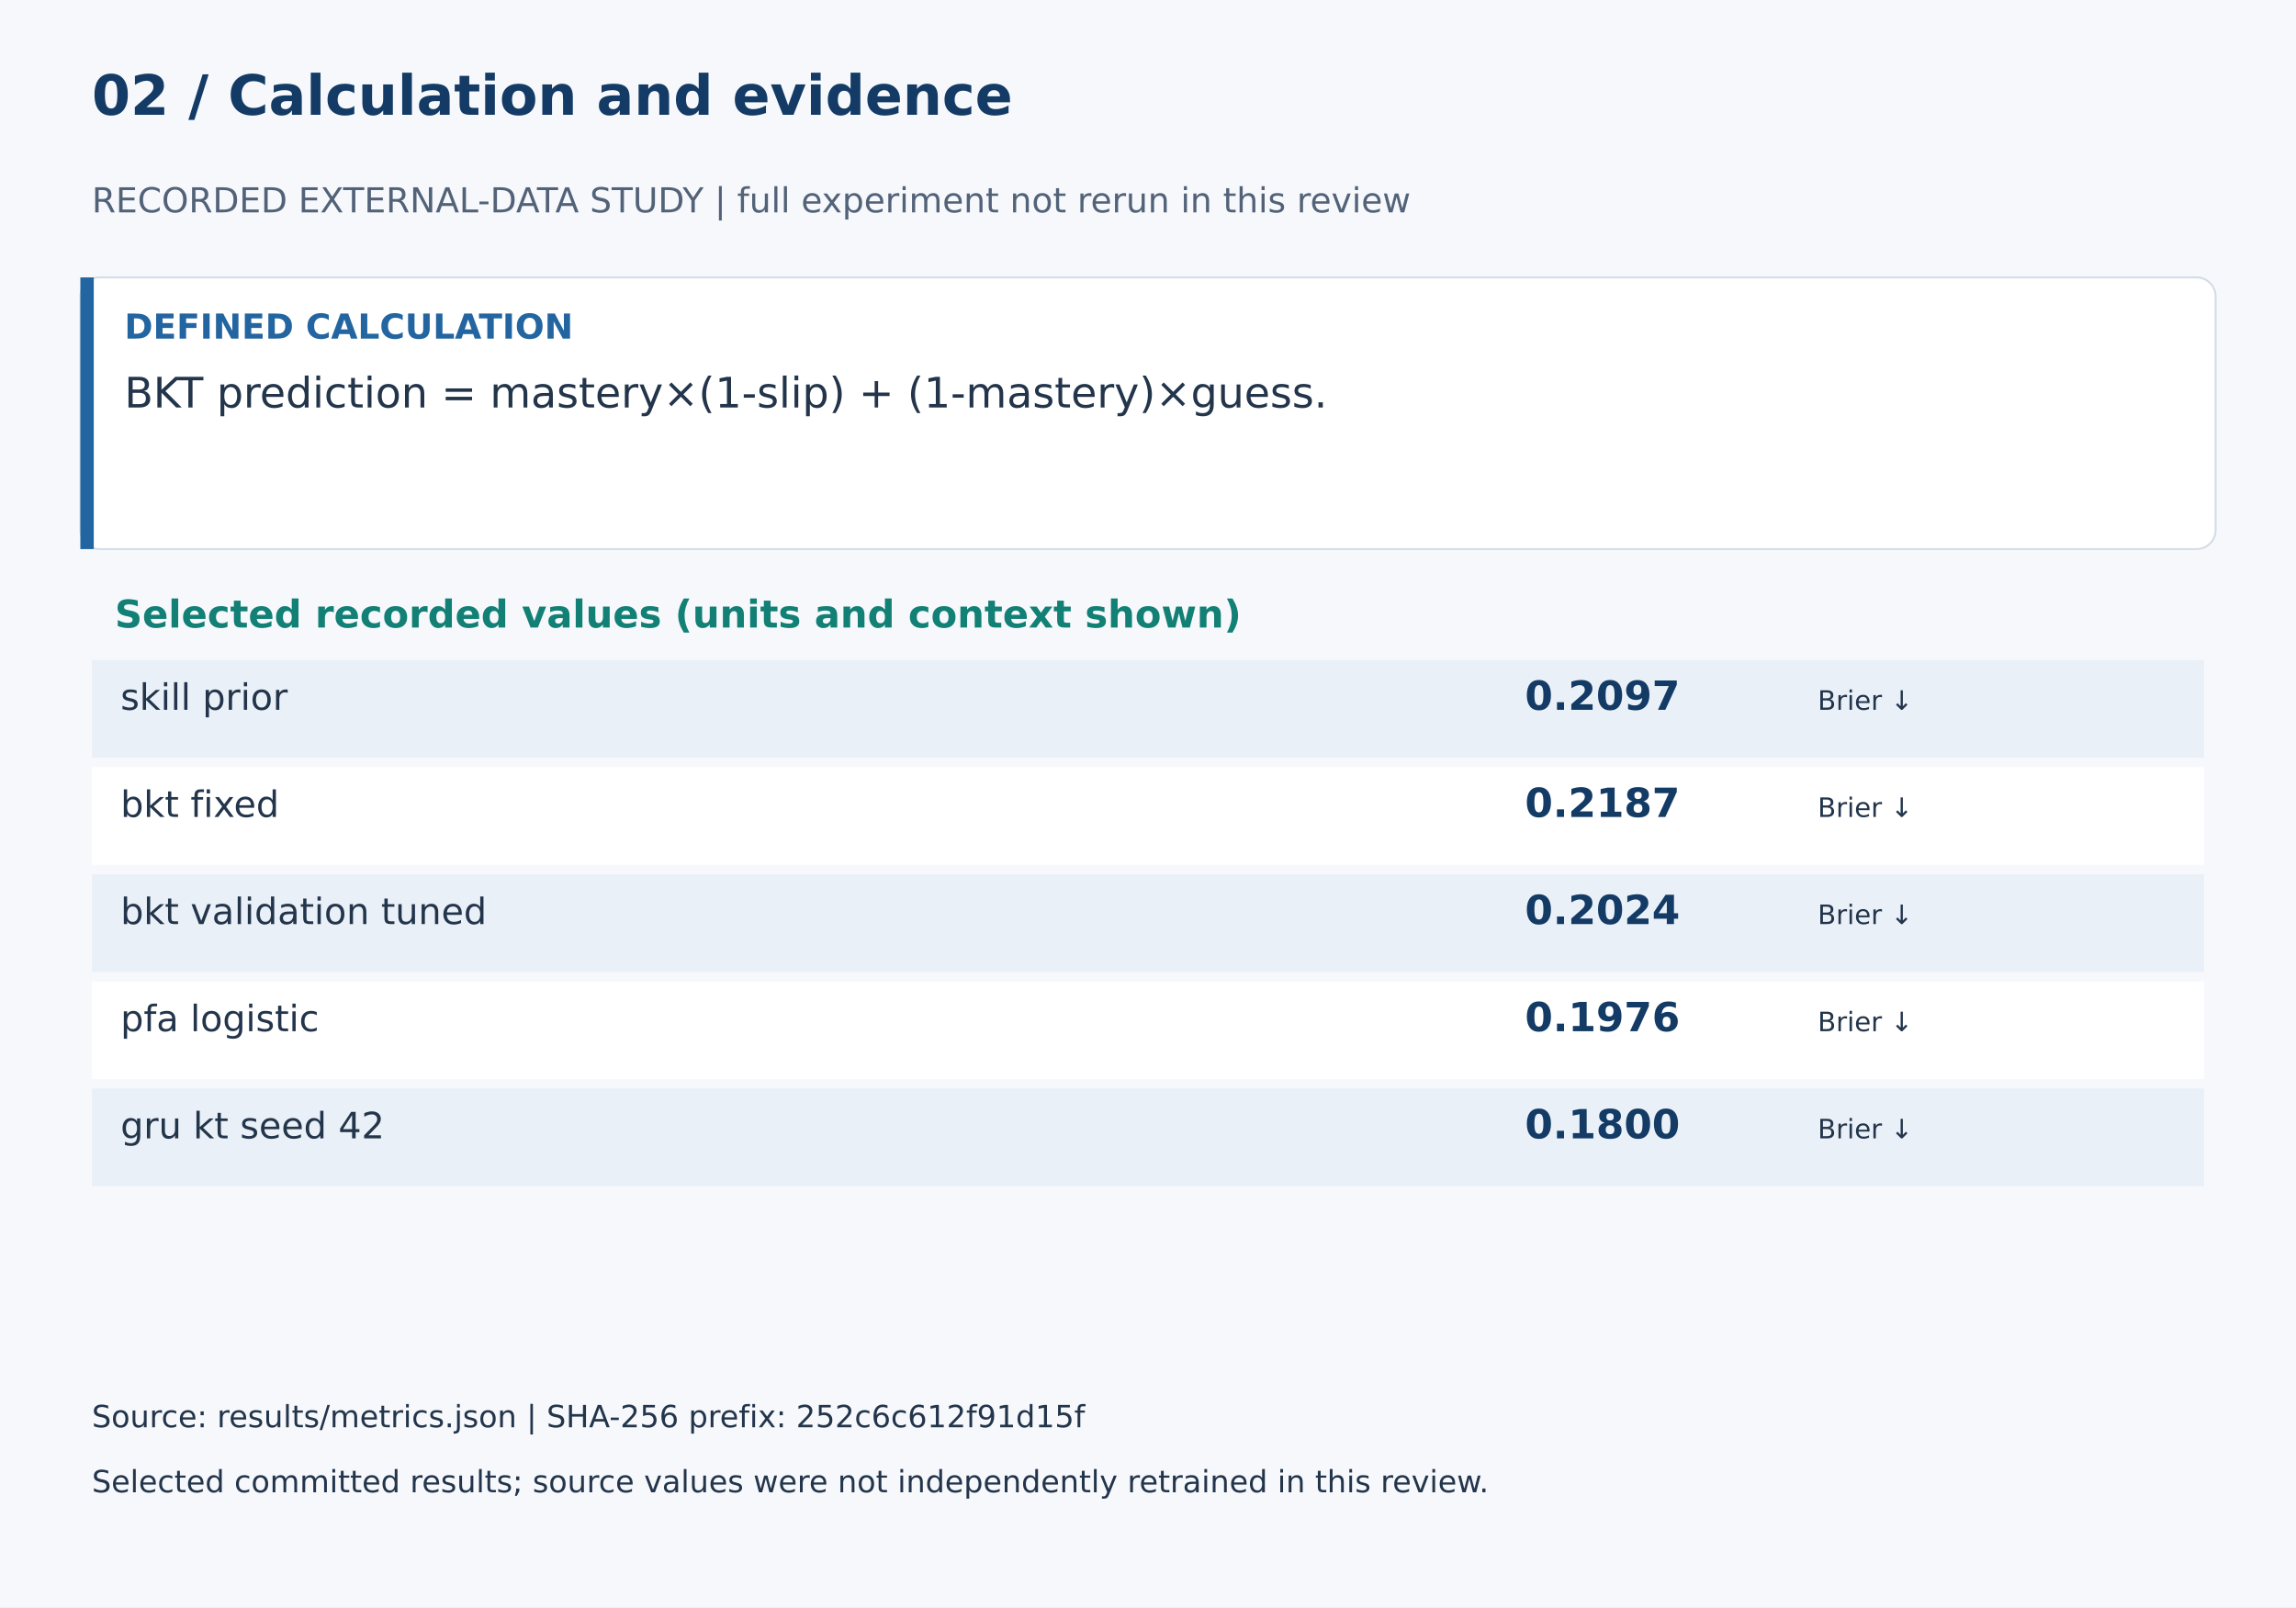
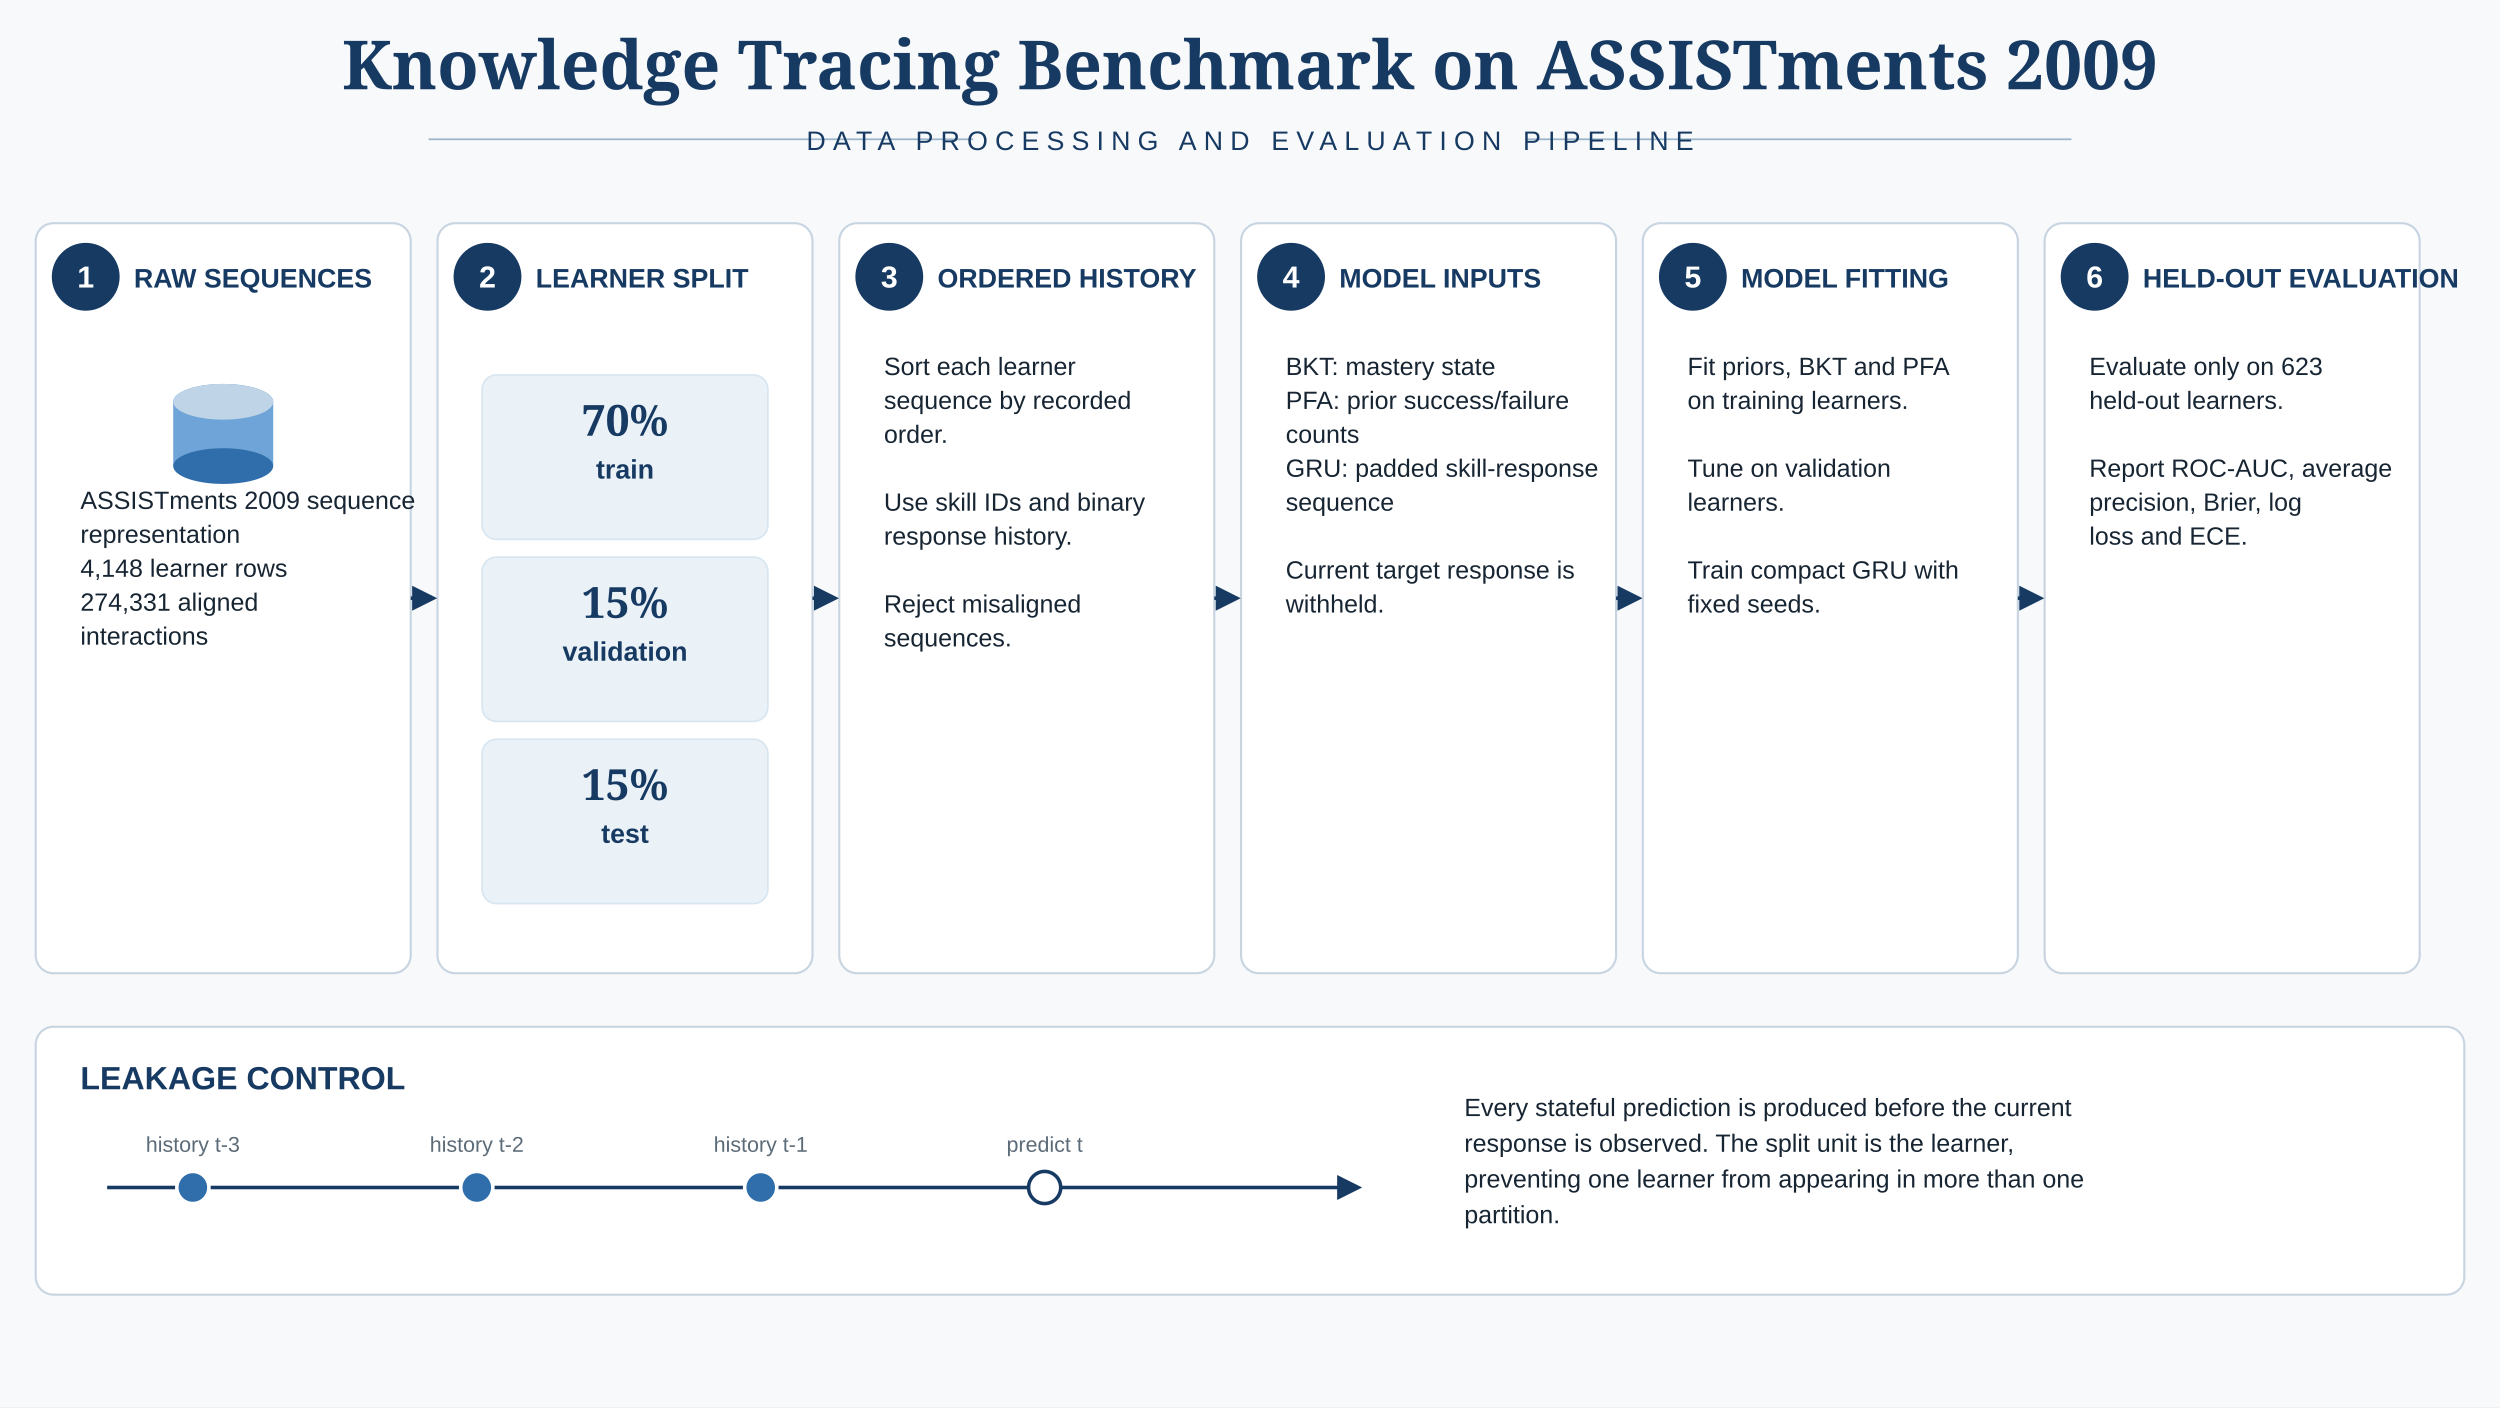
- <svg xmlns="http://www.w3.org/2000/svg" width="1200" height="840" viewBox="0 0 1200 840" role="img">
-   <rect width="1200" height="840" fill="#f6f8fc" />
-   <text x="48" y="60" font-family="DejaVu Sans,Arial,sans-serif" font-size="29" fill="#133b65" font-weight="700">02 / Calculation and evidence</text>
-   <text x="48" y="111" font-family="DejaVu Sans,Arial,sans-serif" font-size="18" fill="#526278" font-weight="400">RECORDED EXTERNAL-DATA STUDY | full experiment not rerun in this review</text>
-   <rect x="42" y="145" width="1116" height="142" rx="10" fill="white" stroke="#d2dce7" />
-   <rect x="42" y="145" width="7" height="142" fill="#2365a0" />
-   <text x="65" y="177" font-family="DejaVu Sans,Arial,sans-serif" font-size="18" fill="#2365a0" font-weight="700">DEFINED CALCULATION</text>
-   <text x="65" y="213" font-family="DejaVu Sans,Arial,sans-serif" font-size="22" fill="#23354b" font-weight="400">BKT prediction = mastery×(1-slip) + (1-mastery)×guess.</text>
-   <text x="60" y="328" font-family="DejaVu Sans,Arial,sans-serif" font-size="20" fill="#128075" font-weight="700">Selected recorded values (units and context shown)</text>
-   <rect x="48" y="345" width="1104" height="51" fill="#eaf0f7" />
-   <text x="63" y="371" font-family="DejaVu Sans,Arial,sans-serif" font-size="19" fill="#23354b" font-weight="400">skill prior</text>
-   <text x="797" y="371" font-family="DejaVu Sans,Arial,sans-serif" font-size="21" fill="#133b65" font-weight="700">0.2097</text>
-   <text x="950" y="371" font-family="DejaVu Sans,Arial,sans-serif" font-size="14" fill="#23354b" font-weight="400">Brier ↓</text>
-   <rect x="48" y="401" width="1104" height="51" fill="#ffffff" />
-   <text x="63" y="427" font-family="DejaVu Sans,Arial,sans-serif" font-size="19" fill="#23354b" font-weight="400">bkt fixed</text>
-   <text x="797" y="427" font-family="DejaVu Sans,Arial,sans-serif" font-size="21" fill="#133b65" font-weight="700">0.2187</text>
-   <text x="950" y="427" font-family="DejaVu Sans,Arial,sans-serif" font-size="14" fill="#23354b" font-weight="400">Brier ↓</text>
-   <rect x="48" y="457" width="1104" height="51" fill="#eaf0f7" />
-   <text x="63" y="483" font-family="DejaVu Sans,Arial,sans-serif" font-size="19" fill="#23354b" font-weight="400">bkt validation tuned</text>
-   <text x="797" y="483" font-family="DejaVu Sans,Arial,sans-serif" font-size="21" fill="#133b65" font-weight="700">0.2024</text>
-   <text x="950" y="483" font-family="DejaVu Sans,Arial,sans-serif" font-size="14" fill="#23354b" font-weight="400">Brier ↓</text>
-   <rect x="48" y="513" width="1104" height="51" fill="#ffffff" />
-   <text x="63" y="539" font-family="DejaVu Sans,Arial,sans-serif" font-size="19" fill="#23354b" font-weight="400">pfa logistic</text>
-   <text x="797" y="539" font-family="DejaVu Sans,Arial,sans-serif" font-size="21" fill="#133b65" font-weight="700">0.1976</text>
-   <text x="950" y="539" font-family="DejaVu Sans,Arial,sans-serif" font-size="14" fill="#23354b" font-weight="400">Brier ↓</text>
-   <rect x="48" y="569" width="1104" height="51" fill="#eaf0f7" />
-   <text x="63" y="595" font-family="DejaVu Sans,Arial,sans-serif" font-size="19" fill="#23354b" font-weight="400">gru kt seed 42</text>
-   <text x="797" y="595" font-family="DejaVu Sans,Arial,sans-serif" font-size="21" fill="#133b65" font-weight="700">0.1800</text>
-   <text x="950" y="595" font-family="DejaVu Sans,Arial,sans-serif" font-size="14" fill="#23354b" font-weight="400">Brier ↓</text>
-   <text x="48" y="746" font-family="DejaVu Sans,Arial,sans-serif" font-size="16" fill="#23354b" font-weight="400">Source: results/metrics.json | SHA-256 prefix: 252c6c612f91d15f</text>
-   <text x="48" y="780" font-family="DejaVu Sans,Arial,sans-serif" font-size="16" fill="#23354b" font-weight="400">Selected committed results; source values were not independently retrained in this review.</text>
+ <svg xmlns="http://www.w3.org/2000/svg" viewBox="0 0 1400 788" role="img" aria-labelledby="title desc">
+   <rect width="1400" height="788" fill="#F7F9FB" />
+   <style>
+ .title{font-family:Georgia,serif;font-weight:700;fill:#173A63;font-size:38px}
+ .subtitle{font-family:Arial,sans-serif;fill:#173A63;font-size:15px;letter-spacing:4px}
+ .h{font-family:Arial,sans-serif;font-weight:700;fill:#173A63;font-size:18px}
+ .h2{font-family:Arial,sans-serif;font-weight:700;fill:#173A63;font-size:15px}
+ .txt{font-family:Arial,sans-serif;fill:#172533;font-size:14px}
+ .sm{font-family:Arial,sans-serif;fill:#5C6B78;font-size:12px}
+ .metric{font-family:Georgia,serif;font-weight:700;fill:#173A63;font-size:24px}
+ .card{fill:#FFFFFF;stroke:#C8D5E1;stroke-width:1.2}
+ .soft{fill:#EAF2F8;stroke:#D9E6F0;stroke-width:1}
+ .flow{stroke:#173A63;stroke-width:2;fill:none;marker-end:url(#arrow)}
+ </style>
+   <defs>
+     <marker id="arrow" viewBox="0 0 10 10" refX="8" refY="5" markerWidth="7" markerHeight="7" orient="auto">
+       <path d="M 0 0 L 10 5 L 0 10 z" fill="#173A63" />
+     </marker>
+   </defs>
+   <text x="700" y="50" text-anchor="middle" class="title">Knowledge Tracing Benchmark on ASSISTments 2009</text>
+   <line x1="240" y1="78" x2="545" y2="78" stroke="#9DB5CB" />
+   <line x1="855" y1="78" x2="1160" y2="78" stroke="#9DB5CB" />
+   <text x="700" y="84" text-anchor="middle" class="subtitle">DATA PROCESSING AND EVALUATION PIPELINE</text>
+   <rect x="20" y="125" width="210" height="420" rx="10" class="card" />
+   <circle cx="48" cy="155" r="19" fill="#173A63" />
+   <text x="48" y="161" text-anchor="middle" fill="white" font-family="Arial" font-weight="700" font-size="17">1</text>
+   <text x="75" y="161" class="h2">RAW SEQUENCES</text>
+   <rect x="245" y="125" width="210" height="420" rx="10" class="card" />
+   <circle cx="273" cy="155" r="19" fill="#173A63" />
+   <text x="273" y="161" text-anchor="middle" fill="white" font-family="Arial" font-weight="700" font-size="17">2</text>
+   <text x="300" y="161" class="h2">LEARNER SPLIT</text>
+   <rect x="470" y="125" width="210" height="420" rx="10" class="card" />
+   <circle cx="498" cy="155" r="19" fill="#173A63" />
+   <text x="498" y="161" text-anchor="middle" fill="white" font-family="Arial" font-weight="700" font-size="17">3</text>
+   <text x="525" y="161" class="h2">ORDERED HISTORY</text>
+   <rect x="695" y="125" width="210" height="420" rx="10" class="card" />
+   <circle cx="723" cy="155" r="19" fill="#173A63" />
+   <text x="723" y="161" text-anchor="middle" fill="white" font-family="Arial" font-weight="700" font-size="17">4</text>
+   <text x="750" y="161" class="h2">MODEL INPUTS</text>
+   <rect x="920" y="125" width="210" height="420" rx="10" class="card" />
+   <circle cx="948" cy="155" r="19" fill="#173A63" />
+   <text x="948" y="161" text-anchor="middle" fill="white" font-family="Arial" font-weight="700" font-size="17">5</text>
+   <text x="975" y="161" class="h2">MODEL FITTING</text>
+   <rect x="1145" y="125" width="210" height="420" rx="10" class="card" />
+   <circle cx="1173" cy="155" r="19" fill="#173A63" />
+   <text x="1173" y="161" text-anchor="middle" fill="white" font-family="Arial" font-weight="700" font-size="17">6</text>
+   <text x="1200" y="161" class="h2">HELD-OUT EVALUATION</text>
+   <ellipse cx="125" cy="225" rx="28" ry="10" fill="#6EA4D7" />
+   <rect x="97" y="225" width="56" height="36" fill="#6EA4D7" />
+   <ellipse cx="125" cy="261" rx="28" ry="10" fill="#2F6EAA" />
+   <ellipse cx="125" cy="225" rx="28" ry="10" fill="#BFD4E6" />
+   <text x="45" y="285" class="txt">
+     <tspan x="45">ASSISTments 2009 sequence</tspan>
+     <tspan x="45" dy="19">representation</tspan>
+     <tspan x="45" dy="19">4,148 learner rows</tspan>
+     <tspan x="45" dy="19">274,331 aligned</tspan>
+     <tspan x="45" dy="19">interactions</tspan>
+   </text>
+   <rect x="270" y="210" width="160" height="92" rx="8" class="soft" />
+   <text x="350" y="244" class="metric" text-anchor="middle">70%</text>
+   <text x="350" y="268" class="h2" text-anchor="middle">train</text>
+   <rect x="270" y="312" width="160" height="92" rx="8" class="soft" />
+   <text x="350" y="346" class="metric" text-anchor="middle">15%</text>
+   <text x="350" y="370" class="h2" text-anchor="middle">validation</text>
+   <rect x="270" y="414" width="160" height="92" rx="8" class="soft" />
+   <text x="350" y="448" class="metric" text-anchor="middle">15%</text>
+   <text x="350" y="472" class="h2" text-anchor="middle">test</text>
+   <text x="495" y="210" class="txt">
+     <tspan x="495">Sort each learner</tspan>
+     <tspan x="495" dy="19">sequence by recorded</tspan>
+     <tspan x="495" dy="19">order.</tspan>
+     <tspan x="495" dy="38">Use skill IDs and binary</tspan>
+     <tspan x="495" dy="19">response history.</tspan>
+     <tspan x="495" dy="38">Reject misaligned</tspan>
+     <tspan x="495" dy="19">sequences.</tspan>
+   </text>
+   <text x="720" y="210" class="txt">
+     <tspan x="720">BKT: mastery state</tspan>
+     <tspan x="720" dy="19">PFA: prior success/failure</tspan>
+     <tspan x="720" dy="19">counts</tspan>
+     <tspan x="720" dy="19">GRU: padded skill-response</tspan>
+     <tspan x="720" dy="19">sequence</tspan>
+     <tspan x="720" dy="38">Current target response is</tspan>
+     <tspan x="720" dy="19">withheld.</tspan>
+   </text>
+   <text x="945" y="210" class="txt">
+     <tspan x="945">Fit priors, BKT and PFA</tspan>
+     <tspan x="945" dy="19">on training learners.</tspan>
+     <tspan x="945" dy="38">Tune on validation</tspan>
+     <tspan x="945" dy="19">learners.</tspan>
+     <tspan x="945" dy="38">Train compact GRU with</tspan>
+     <tspan x="945" dy="19">fixed seeds.</tspan>
+   </text>
+   <text x="1170" y="210" class="txt">
+     <tspan x="1170">Evaluate only on 623</tspan>
+     <tspan x="1170" dy="19">held-out learners.</tspan>
+     <tspan x="1170" dy="38">Report ROC-AUC, average</tspan>
+     <tspan x="1170" dy="19">precision, Brier, log</tspan>
+     <tspan x="1170" dy="19">loss and ECE.</tspan>
+   </text>
+   <path d="M 230 335 L 242 335" class="flow" />
+   <path d="M 455 335 L 467 335" class="flow" />
+   <path d="M 680 335 L 692 335" class="flow" />
+   <path d="M 905 335 L 917 335" class="flow" />
+   <path d="M 1130 335 L 1142 335" class="flow" />
+   <rect x="20" y="575" width="1360" height="150" rx="10" class="card" />
+   <text x="45" y="610" class="h">LEAKAGE CONTROL</text>
+   <line x1="60" y1="665" x2="760" y2="665" stroke="#173A63" stroke-width="2" marker-end="url(#arrow)" />
+   <circle cx="108" cy="665" r="9" fill="#2F6EAA" stroke="white" stroke-width="2" />
+   <text x="108" y="645" class="sm" text-anchor="middle">history t-3</text>
+   <circle cx="267" cy="665" r="9" fill="#2F6EAA" stroke="white" stroke-width="2" />
+   <text x="267" y="645" class="sm" text-anchor="middle">history t-2</text>
+   <circle cx="426" cy="665" r="9" fill="#2F6EAA" stroke="white" stroke-width="2" />
+   <text x="426" y="645" class="sm" text-anchor="middle">history t-1</text>
+   <circle cx="585" cy="665" r="9" fill="#FFFFFF" stroke="#173A63" stroke-width="2" />
+   <text x="585" y="645" class="sm" text-anchor="middle">predict t</text>
+   <text x="820" y="625" class="txt">
+     <tspan x="820">Every stateful prediction is produced before the current</tspan>
+     <tspan x="820" dy="20">response is observed. The split unit is the learner,</tspan>
+     <tspan x="820" dy="20">preventing one learner from appearing in more than one</tspan>
+     <tspan x="820" dy="20">partition.</tspan>
+   </text>
</svg>
